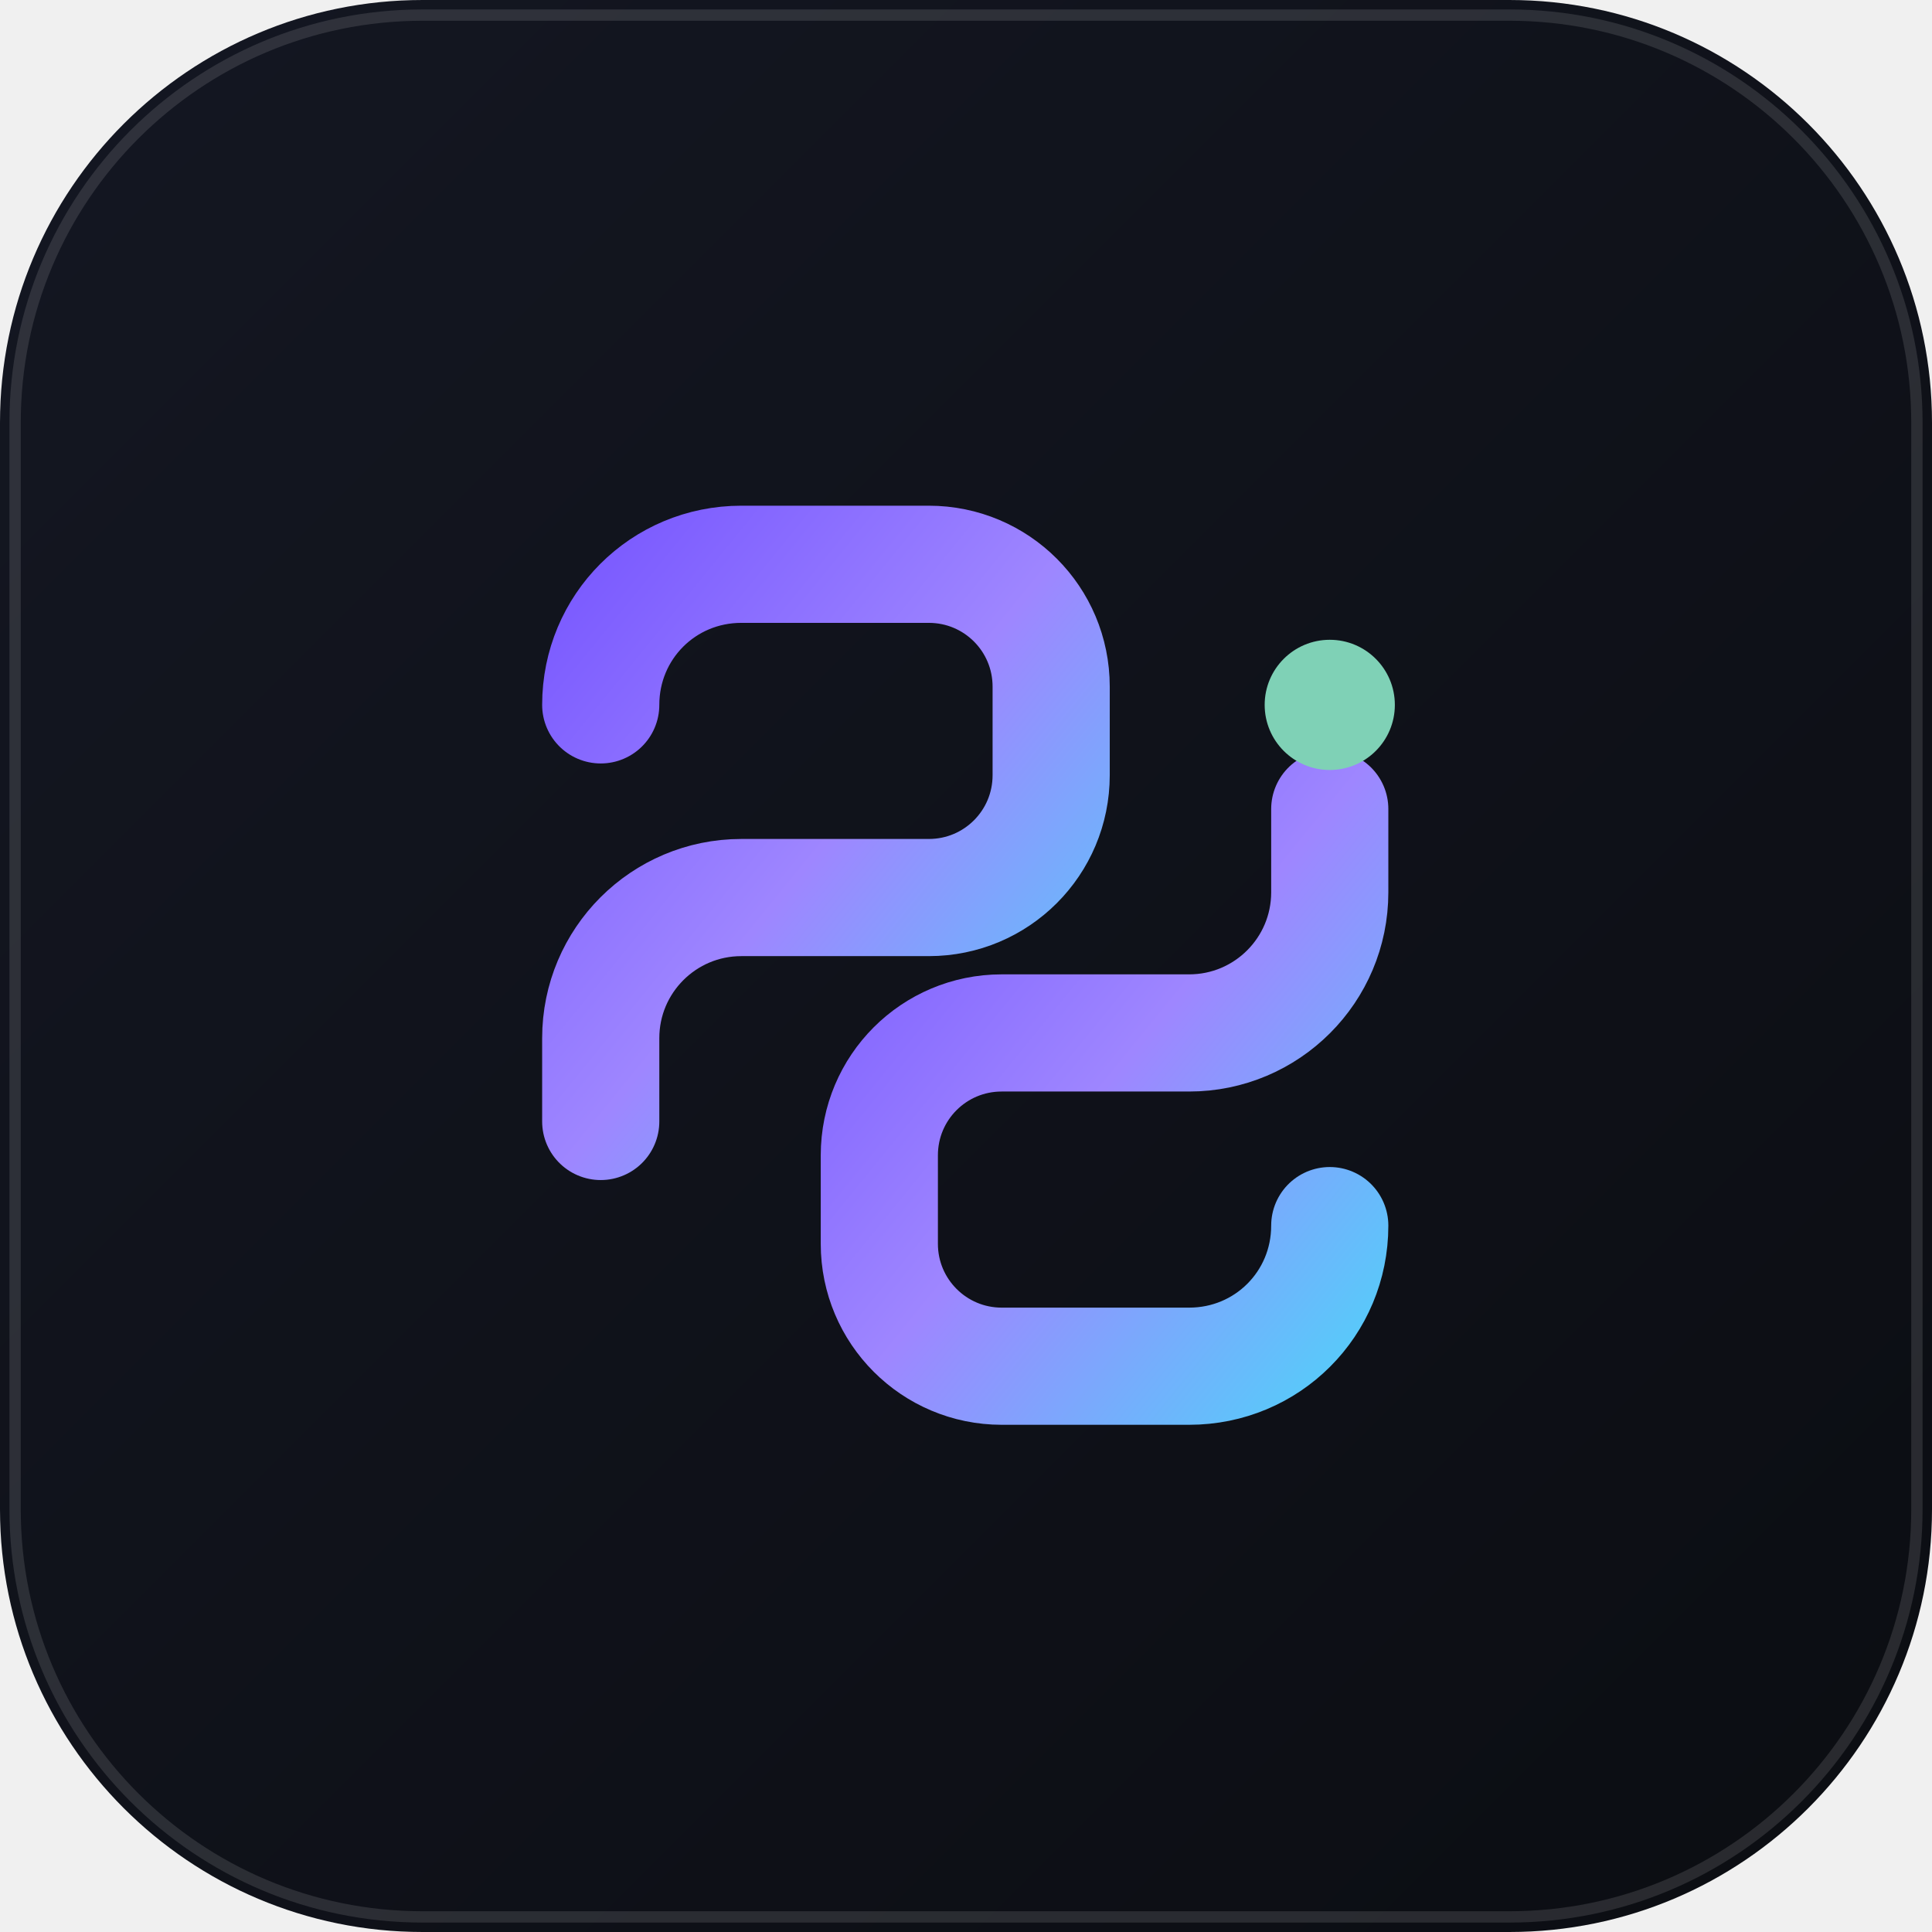
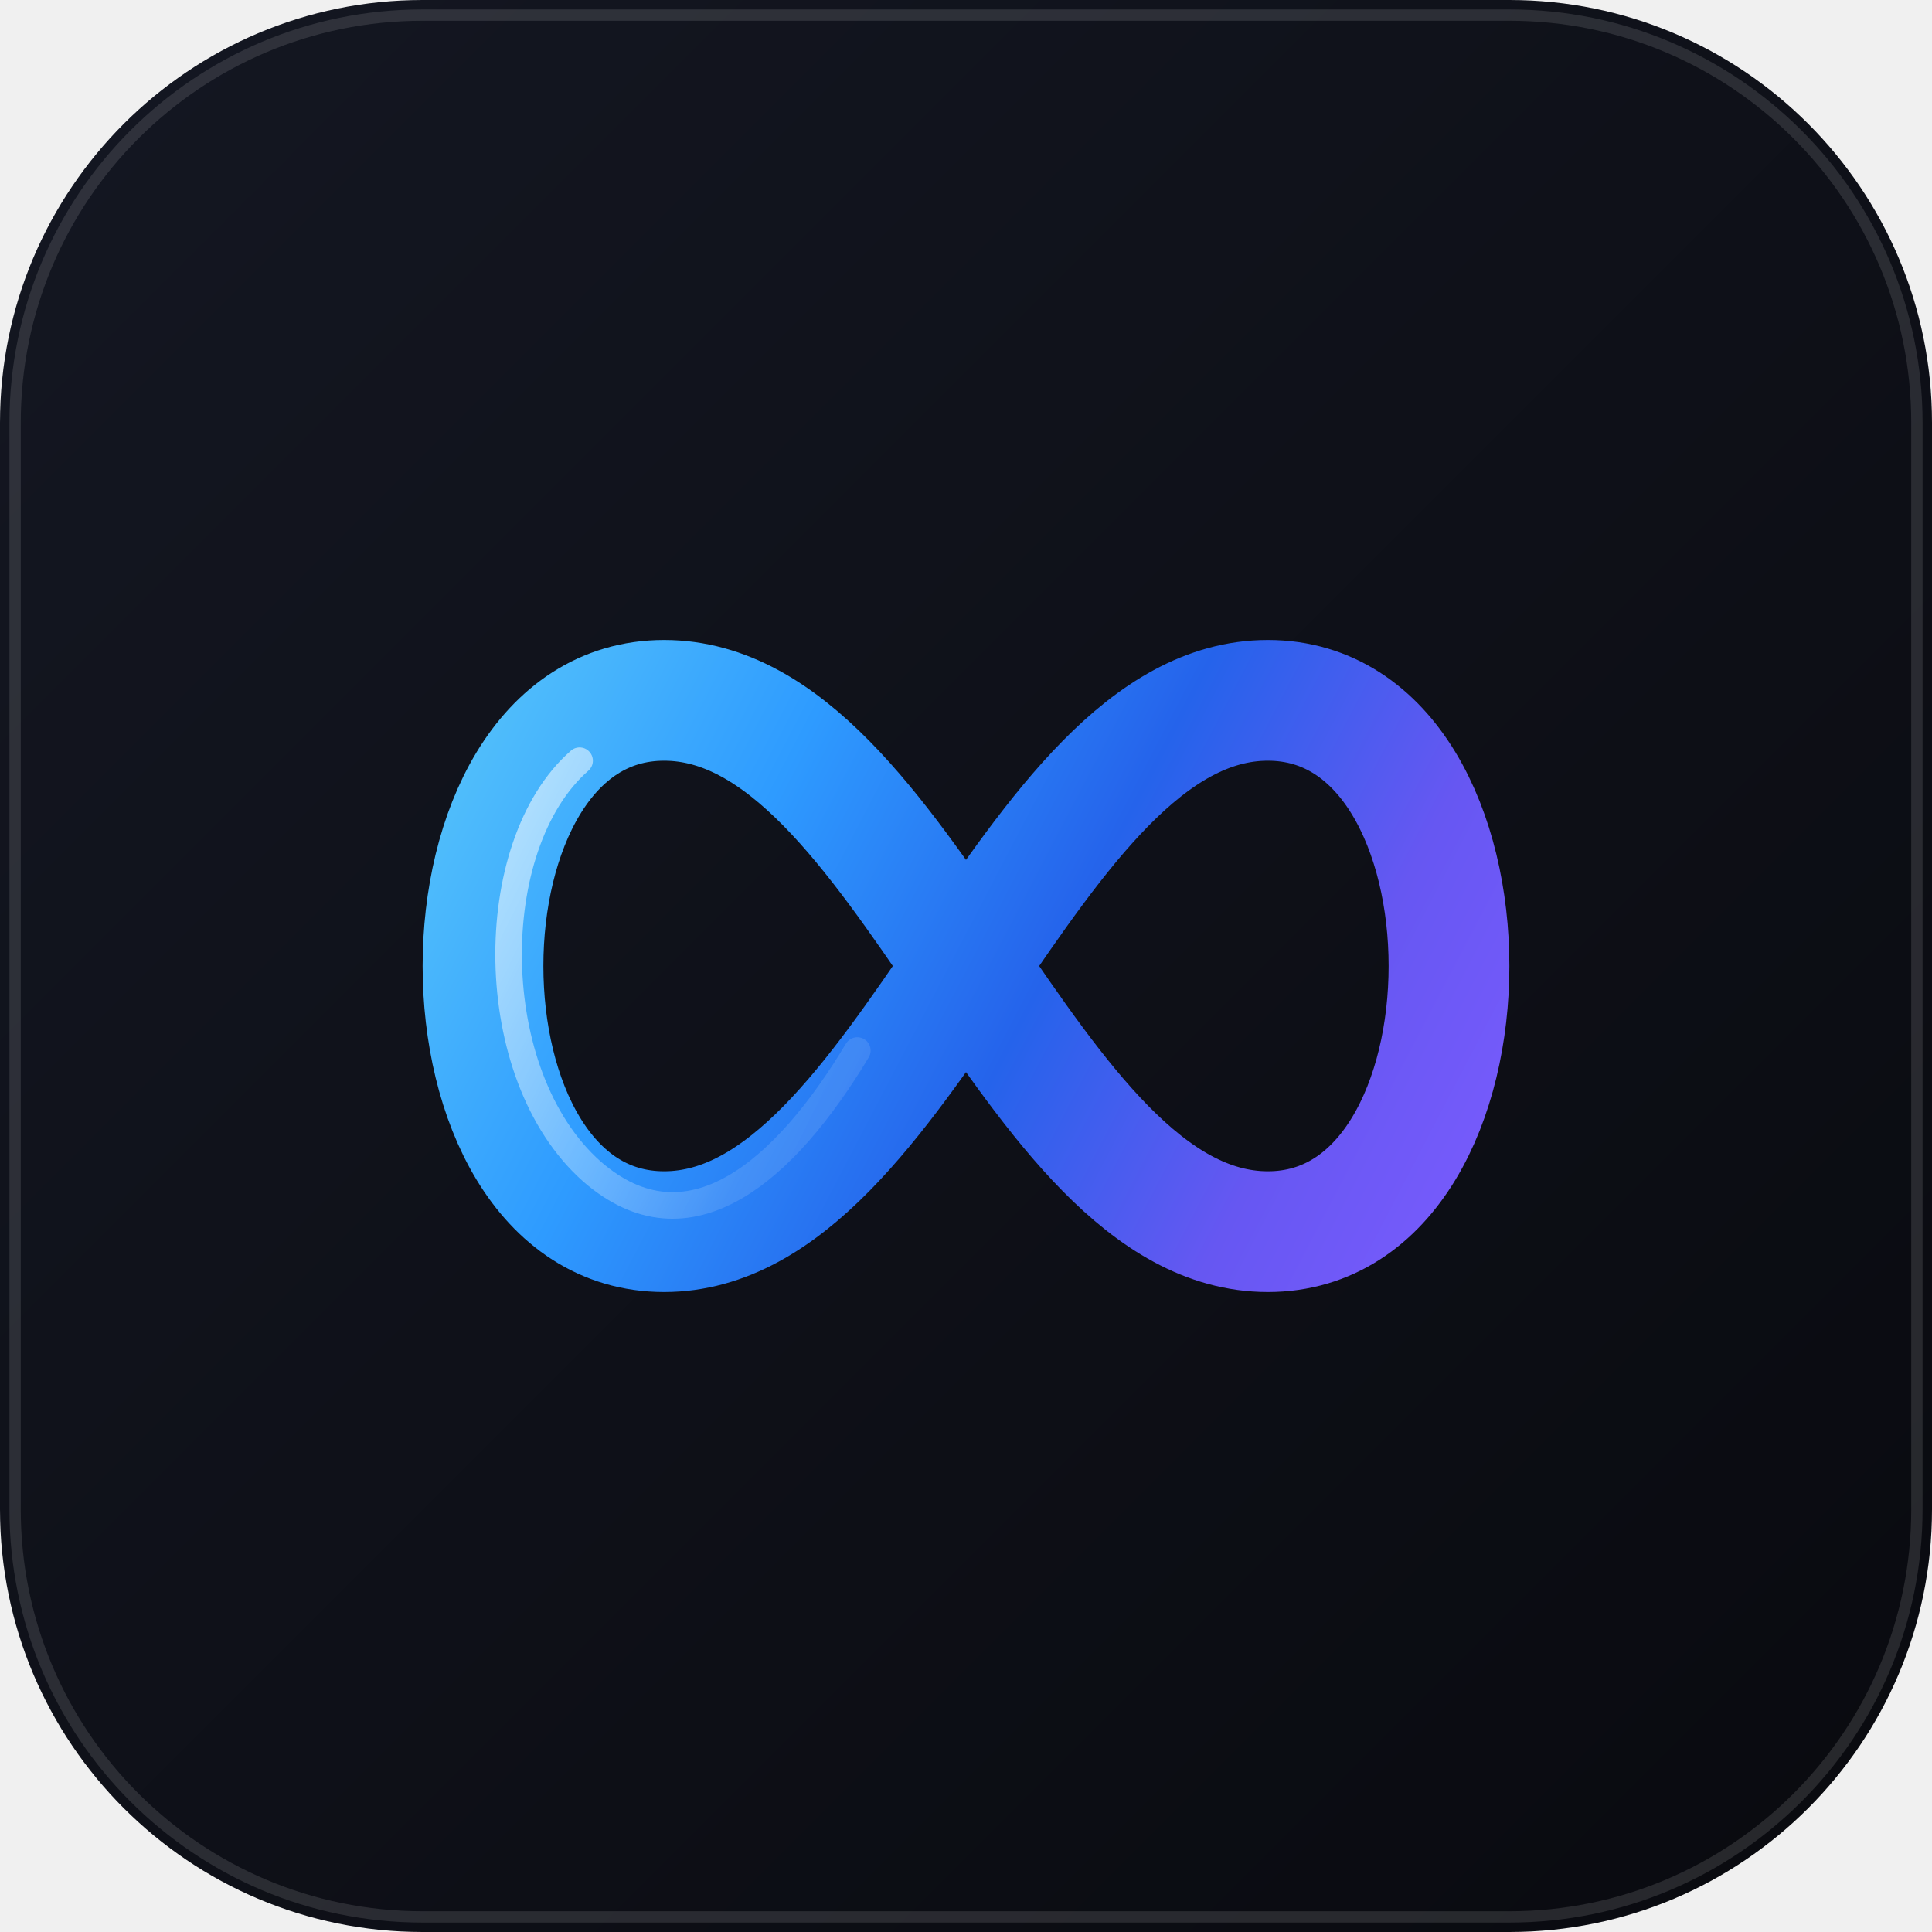
<svg xmlns="http://www.w3.org/2000/svg" viewBox="0 0 512 512" width="512" height="512" role="img" aria-label="Hermes Connect 512 Icon">
  <defs>
-     <linearGradient id="hermesBg512" x1="0%" y1="0%" x2="100%" y2="100%">
-       <stop offset="0%" stop-color="#141722" />
-       <stop offset="100%" stop-color="#0B0D12" />
+     <linearGradient id="bg512" x1="0" y1="0" x2="512" y2="512" gradientUnits="userSpaceOnUse">
+       <stop stop-color="#141722" />
+       <stop offset="1" stop-color="#090A0F" />
    </linearGradient>
-     <linearGradient id="hermesGrad512" x1="0%" y1="0%" x2="100%" y2="100%">
-       <stop offset="0%" stop-color="#7C5CFF" />
-       <stop offset="50%" stop-color="#9E86FF" />
-       <stop offset="100%" stop-color="#5AC8FA" />
+     <linearGradient id="loop512" x1="14" y1="16" x2="106" y2="64" gradientUnits="userSpaceOnUse">
+       <stop stop-color="#5AC8FA" />
+       <stop offset=".30" stop-color="#2E9BFF" />
+       <stop offset=".56" stop-color="#2563EB" />
+       <stop offset=".78" stop-color="#6657F2" />
+       <stop offset="1" stop-color="#7C5CFF" />
+     </linearGradient>
+     <linearGradient id="hi512" x1="22" y1="20" x2="94" y2="55" gradientUnits="userSpaceOnUse">
+       <stop stop-color="#FFF" stop-opacity=".62" />
+       <stop offset=".42" stop-color="#FFF" stop-opacity=".12" />
+       <stop offset="1" stop-color="#FFF" stop-opacity="0" />
    </linearGradient>
  </defs>
-   <rect width="512" height="512" rx="112" fill="url(#hermesBg512)" />
-   <rect width="504" height="504" x="4" y="4" rx="108" fill="none" stroke="rgba(255, 255, 255, 0.12)" stroke-width="3" />
-   <g transform="translate(104, 104) scale(6.9)">
-     <path d="M8 12c0-3 2.4-5.4 5.4-5.4h7.2c2.6 0 4.7 2.1 4.7 4.7v3.4c0 2.6-2.1 4.7-4.7 4.7h-7.2A5.4 5.4 0 0 0 8 24.8V28" fill="none" stroke="url(#hermesGrad512)" stroke-width="4.5" stroke-linecap="round" stroke-linejoin="round" />
-     <path d="M36 32c0 3-2.4 5.4-5.4 5.4h-7.2a4.7 4.7 0 0 1-4.7-4.7v-3.4c0-2.6 2.1-4.7 4.7-4.7h7.2a5.4 5.4 0 0 0 5.4-5.4V16" fill="none" stroke="url(#hermesGrad512)" stroke-width="4.5" stroke-linecap="round" stroke-linejoin="round" />
-     <circle cx="36" cy="12" r="2.5" fill="#7FD1B6" />
+   <rect width="512" height="512" rx="112" fill="url(#bg512)" />
+   <rect x="4" y="4" width="504" height="504" rx="108" fill="none" stroke="#FFF" stroke-opacity=".12" stroke-width="3" />
+   <g transform="translate(64 128) scale(3.2)">
+     <path d="M35 18C15 18 15 62 35 62C55 62 65 18 85 18C105 18 105 62 85 62C65 62 55 18 35 18Z" fill="none" stroke="url(#loop512)" stroke-width="10" stroke-linecap="round" stroke-linejoin="round" />
+     <path d="M28 23C20 30 20 49 29 57C37 64 45 57 51 47" fill="none" stroke="url(#hi512)" stroke-width="2.2" stroke-linecap="round" />
  </g>
</svg>
